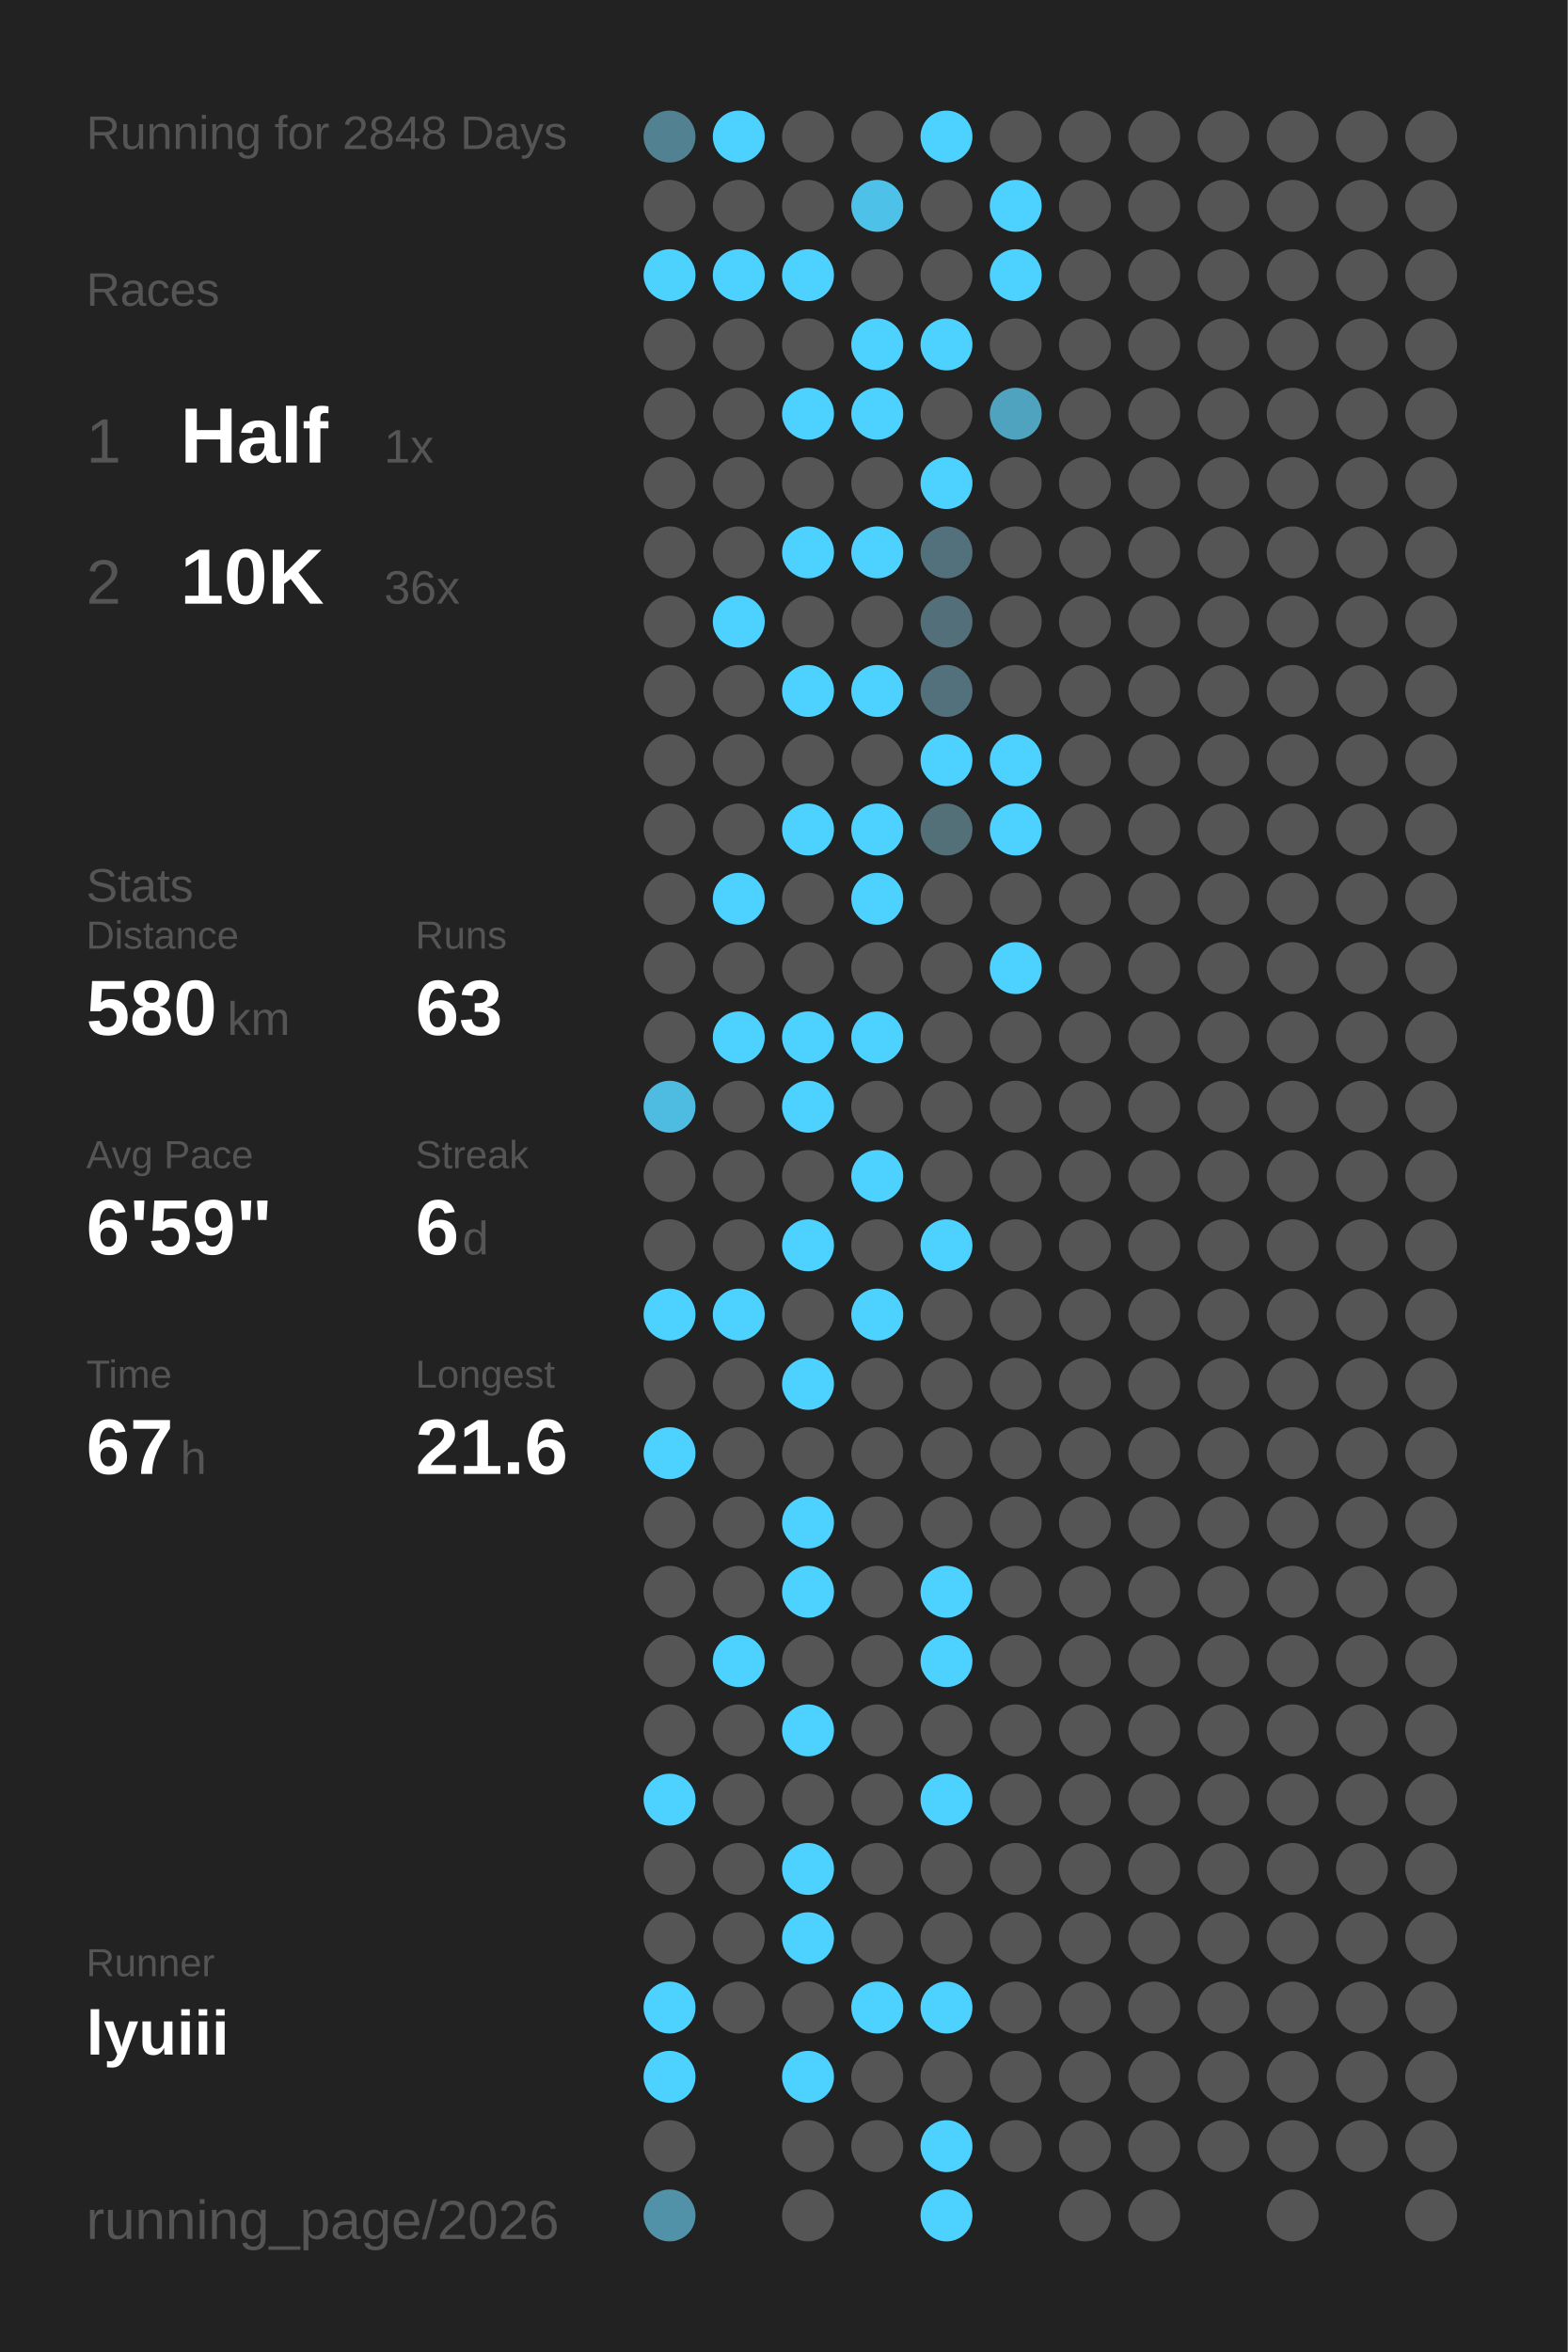
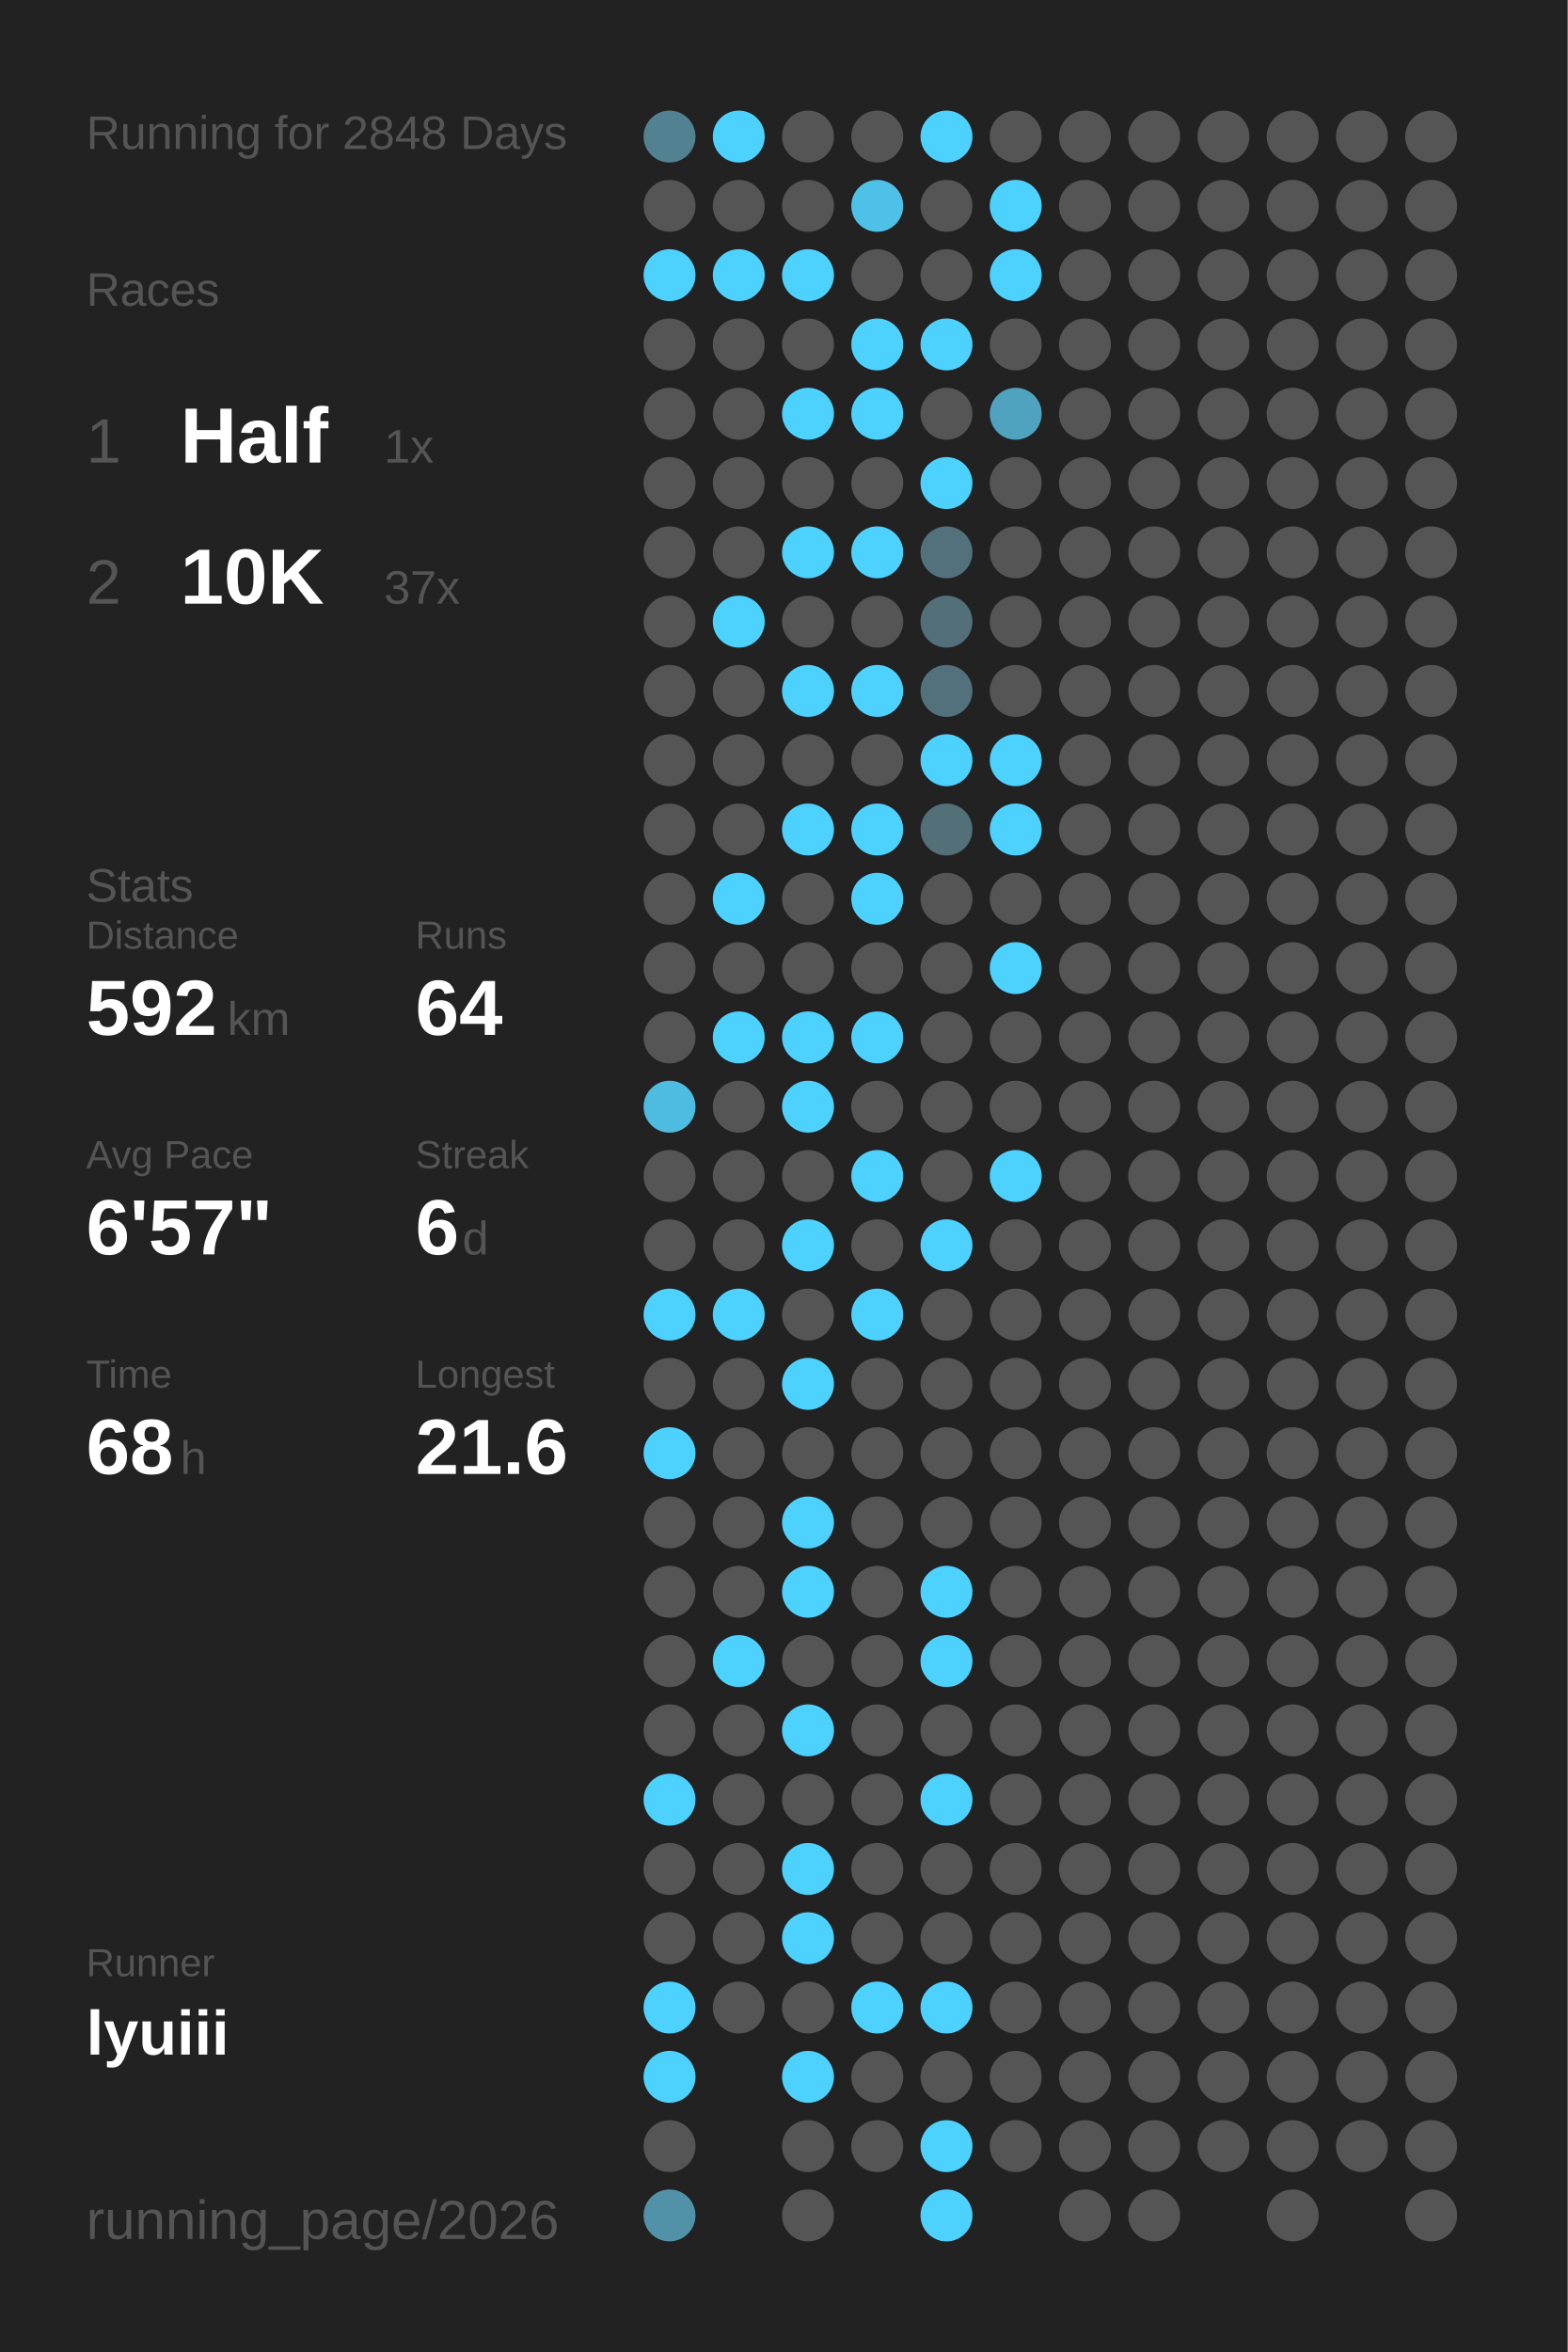
<svg xmlns="http://www.w3.org/2000/svg" baseProfile="full" height="300mm" version="1.1" viewBox="0,0,200,300" width="200mm">
  <defs />
  <rect fill="#222222" height="300" width="200" x="0" y="0" />
  <text fill="#555555" style="font-size:6px; font-family:Arial;" x="11" y="19">Running for 2848 Days</text>
  <text fill="#555555" style="font-size:6px; font-family:Arial;" x="11" y="39">Races</text>
  <text fill="#555555" style="font-size:8px; font-family:Arial;" x="11" y="59">1</text>
  <text fill="#FFFFFF" style="font-size:10px; font-family:Arial; font-weight:bold;" x="23" y="59">Half</text>
  <text fill="#555555" style="font-size:6px; font-family:Arial;" x="49" y="59">1x</text>
  <text fill="#555555" style="font-size:8px; font-family:Arial;" x="11" y="77">2</text>
  <text fill="#FFFFFF" style="font-size:10px; font-family:Arial; font-weight:bold;" x="23" y="77">10K</text>
-   <text fill="#555555" style="font-size:6px; font-family:Arial;" x="49" y="77">36x</text>
+   <text fill="#555555" style="font-size:6px; font-family:Arial;" x="49" y="77">37x</text>
  <text fill="#555555" style="font-size:6px; font-family:Arial;" x="11" y="115">Stats</text>
  <text fill="#555555" style="font-size:5px; font-family:Arial;" x="11" y="121">Distance</text>
-   <text fill="#FFFFFF" style="font-size:10px; font-family:Arial; font-weight:bold;" x="11" y="132">580</text>
+   <text fill="#FFFFFF" style="font-size:10px; font-family:Arial; font-weight:bold;" x="11" y="132">592</text>
  <text fill="#555555" style="font-size:6px; font-family:Arial;" x="29" y="132">km</text>
  <text fill="#555555" style="font-size:5px; font-family:Arial;" x="53" y="121">Runs</text>
-   <text fill="#FFFFFF" style="font-size:10px; font-family:Arial; font-weight:bold;" x="53" y="132">63</text>
+   <text fill="#FFFFFF" style="font-size:10px; font-family:Arial; font-weight:bold;" x="53" y="132">64</text>
  <text fill="#555555" style="font-size:5px; font-family:Arial;" x="11" y="149">Avg Pace</text>
-   <text fill="#FFFFFF" style="font-size:10px; font-family:Arial; font-weight:bold;" x="11" y="160">6'59"</text>
+   <text fill="#FFFFFF" style="font-size:10px; font-family:Arial; font-weight:bold;" x="11" y="160">6'57"</text>
  <text fill="#555555" style="font-size:5px; font-family:Arial;" x="53" y="149">Streak</text>
  <text fill="#FFFFFF" style="font-size:10px; font-family:Arial; font-weight:bold;" x="53" y="160">6</text>
  <text fill="#555555" style="font-size:6px; font-family:Arial;" x="59" y="160">d</text>
  <text fill="#555555" style="font-size:5px; font-family:Arial;" x="11" y="177">Time</text>
-   <text fill="#FFFFFF" style="font-size:10px; font-family:Arial; font-weight:bold;" x="11" y="188">67</text>
+   <text fill="#FFFFFF" style="font-size:10px; font-family:Arial; font-weight:bold;" x="11" y="188">68</text>
  <text fill="#555555" style="font-size:6px; font-family:Arial;" x="23" y="188">h</text>
  <text fill="#555555" style="font-size:5px; font-family:Arial;" x="53" y="177">Longest</text>
  <text fill="#FFFFFF" style="font-size:10px; font-family:Arial; font-weight:bold;" x="53" y="188">21.6</text>
  <text fill="#555555" style="font-size:5px; font-family:Arial;" x="11" y="252.065">Runner</text>
  <text fill="#FFFFFF" style="font-size:8px; font-family:Arial; font-weight:bold;" x="11" y="262.065">lyuiii</text>
  <text fill="#555555" style="font-size:7px; font-family:Arial;" x="11" y="285.581">running_page/2026</text>
  <circle cx="85.417" cy="17.419" fill="#528191" r="3.312" />
  <circle cx="85.417" cy="26.258" fill="#555555" r="3.312" />
  <circle cx="85.417" cy="35.097" fill="#4dd1fd" r="3.312" />
  <circle cx="85.417" cy="43.935" fill="#555555" r="3.312" />
  <circle cx="85.417" cy="52.774" fill="#555555" r="3.312" />
  <circle cx="85.417" cy="61.613" fill="#555555" r="3.312" />
  <circle cx="85.417" cy="70.452" fill="#555555" r="3.312" />
  <circle cx="85.417" cy="79.29" fill="#555555" r="3.312" />
  <circle cx="85.417" cy="88.129" fill="#555555" r="3.312" />
  <circle cx="85.417" cy="96.968" fill="#555555" r="3.312" />
  <circle cx="85.417" cy="105.806" fill="#555555" r="3.312" />
  <circle cx="85.417" cy="114.645" fill="#555555" r="3.312" />
  <circle cx="85.417" cy="123.484" fill="#555555" r="3.312" />
  <circle cx="85.417" cy="132.323" fill="#555555" r="3.312" />
  <circle cx="85.417" cy="141.161" fill="#4ebbe0" r="3.312" />
  <circle cx="85.417" cy="150" fill="#555555" r="3.312" />
  <circle cx="85.417" cy="158.839" fill="#555555" r="3.312" />
  <circle cx="85.417" cy="167.677" fill="#4dd1fe" r="3.312" />
  <circle cx="85.417" cy="176.516" fill="#555555" r="3.312" />
  <circle cx="85.417" cy="185.355" fill="#4dd1fe" r="3.312" />
  <circle cx="85.417" cy="194.194" fill="#555555" r="3.312" />
  <circle cx="85.417" cy="203.032" fill="#555555" r="3.312" />
  <circle cx="85.417" cy="211.871" fill="#555555" r="3.312" />
  <circle cx="85.417" cy="220.71" fill="#555555" r="3.312" />
  <circle cx="85.417" cy="229.548" fill="#4DD2FF" r="3.312" />
  <circle cx="85.417" cy="238.387" fill="#555555" r="3.312" />
  <circle cx="85.417" cy="247.226" fill="#555555" r="3.312" />
  <circle cx="85.417" cy="256.065" fill="#4DD2FF" r="3.312" />
  <circle cx="85.417" cy="264.903" fill="#4DD2FF" r="3.312" />
  <circle cx="85.417" cy="273.742" fill="#555555" r="3.312" />
  <circle cx="85.417" cy="282.581" fill="#5192a8" r="3.312" />
  <circle cx="94.25" cy="17.419" fill="#4DD2FF" r="3.312" />
  <circle cx="94.25" cy="26.258" fill="#555555" r="3.312" />
  <circle cx="94.25" cy="35.097" fill="#4DD2FF" r="3.312" />
  <circle cx="94.25" cy="43.935" fill="#555555" r="3.312" />
  <circle cx="94.25" cy="52.774" fill="#555555" r="3.312" />
  <circle cx="94.25" cy="61.613" fill="#555555" r="3.312" />
  <circle cx="94.25" cy="70.452" fill="#555555" r="3.312" />
  <circle cx="94.25" cy="79.29" fill="#4DD2FF" r="3.312" />
  <circle cx="94.25" cy="88.129" fill="#555555" r="3.312" />
  <circle cx="94.25" cy="96.968" fill="#555555" r="3.312" />
  <circle cx="94.25" cy="105.806" fill="#555555" r="3.312" />
  <circle cx="94.25" cy="114.645" fill="#4DD2FF" r="3.312" />
  <circle cx="94.25" cy="123.484" fill="#555555" r="3.312" />
  <circle cx="94.25" cy="132.323" fill="#4DD2FF" r="3.312" />
  <circle cx="94.25" cy="141.161" fill="#555555" r="3.312" />
  <circle cx="94.25" cy="150" fill="#555555" r="3.312" />
  <circle cx="94.25" cy="158.839" fill="#555555" r="3.312" />
  <circle cx="94.25" cy="167.677" fill="#4DD2FF" r="3.312" />
  <circle cx="94.25" cy="176.516" fill="#555555" r="3.312" />
  <circle cx="94.25" cy="185.355" fill="#555555" r="3.312" />
  <circle cx="94.25" cy="194.194" fill="#555555" r="3.312" />
  <circle cx="94.25" cy="203.032" fill="#555555" r="3.312" />
  <circle cx="94.25" cy="211.871" fill="#4DD2FF" r="3.312" />
  <circle cx="94.25" cy="220.71" fill="#555555" r="3.312" />
  <circle cx="94.25" cy="229.548" fill="#555555" r="3.312" />
  <circle cx="94.25" cy="238.387" fill="#555555" r="3.312" />
  <circle cx="94.25" cy="247.226" fill="#555555" r="3.312" />
  <circle cx="94.25" cy="256.065" fill="#555555" r="3.312" />
  <circle cx="103.083" cy="17.419" fill="#555555" r="3.312" />
  <circle cx="103.083" cy="26.258" fill="#555555" r="3.312" />
  <circle cx="103.083" cy="35.097" fill="#4DD2FF" r="3.312" />
  <circle cx="103.083" cy="43.935" fill="#555555" r="3.312" />
  <circle cx="103.083" cy="52.774" fill="#4DD2FF" r="3.312" />
  <circle cx="103.083" cy="61.613" fill="#555555" r="3.312" />
  <circle cx="103.083" cy="70.452" fill="#4DD2FF" r="3.312" />
  <circle cx="103.083" cy="79.29" fill="#555555" r="3.312" />
  <circle cx="103.083" cy="88.129" fill="#4DD2FF" r="3.312" />
  <circle cx="103.083" cy="96.968" fill="#555555" r="3.312" />
  <circle cx="103.083" cy="105.806" fill="#4DD2FF" r="3.312" />
  <circle cx="103.083" cy="114.645" fill="#555555" r="3.312" />
  <circle cx="103.083" cy="123.484" fill="#555555" r="3.312" />
  <circle cx="103.083" cy="132.323" fill="#4DD2FF" r="3.312" />
  <circle cx="103.083" cy="141.161" fill="#4DD2FF" r="3.312" />
  <circle cx="103.083" cy="150" fill="#555555" r="3.312" />
  <circle cx="103.083" cy="158.839" fill="#4DD2FF" r="3.312" />
  <circle cx="103.083" cy="167.677" fill="#555555" r="3.312" />
  <circle cx="103.083" cy="176.516" fill="#4DD2FF" r="3.312" />
  <circle cx="103.083" cy="185.355" fill="#555555" r="3.312" />
  <circle cx="103.083" cy="194.194" fill="#4DD2FF" r="3.312" />
  <circle cx="103.083" cy="203.032" fill="#4DD2FF" r="3.312" />
  <circle cx="103.083" cy="211.871" fill="#555555" r="3.312" />
  <circle cx="103.083" cy="220.71" fill="#4DD2FF" r="3.312" />
  <circle cx="103.083" cy="229.548" fill="#555555" r="3.312" />
  <circle cx="103.083" cy="238.387" fill="#4DD2FF" r="3.312" />
  <circle cx="103.083" cy="247.226" fill="#4DD2FF" r="3.312" />
  <circle cx="103.083" cy="256.065" fill="#555555" r="3.312" />
  <circle cx="103.083" cy="264.903" fill="#4DD2FF" r="3.312" />
  <circle cx="103.083" cy="273.742" fill="#555555" r="3.312" />
  <circle cx="103.083" cy="282.581" fill="#555555" r="3.312" />
  <circle cx="111.917" cy="17.419" fill="#555555" r="3.312" />
  <circle cx="111.917" cy="26.258" fill="#4ec1e8" r="3.312" />
  <circle cx="111.917" cy="35.097" fill="#555555" r="3.312" />
  <circle cx="111.917" cy="43.935" fill="#4DD2FF" r="3.312" />
  <circle cx="111.917" cy="52.774" fill="#4DD2FF" r="3.312" />
  <circle cx="111.917" cy="61.613" fill="#555555" r="3.312" />
  <circle cx="111.917" cy="70.452" fill="#4DD2FF" r="3.312" />
  <circle cx="111.917" cy="79.29" fill="#555555" r="3.312" />
  <circle cx="111.917" cy="88.129" fill="#4DD2FF" r="3.312" />
  <circle cx="111.917" cy="96.968" fill="#555555" r="3.312" />
  <circle cx="111.917" cy="105.806" fill="#4DD2FF" r="3.312" />
  <circle cx="111.917" cy="114.645" fill="#4DD2FF" r="3.312" />
  <circle cx="111.917" cy="123.484" fill="#555555" r="3.312" />
  <circle cx="111.917" cy="132.323" fill="#4DD2FF" r="3.312" />
  <circle cx="111.917" cy="141.161" fill="#555555" r="3.312" />
  <circle cx="111.917" cy="150" fill="#4DD2FF" r="3.312" />
  <circle cx="111.917" cy="158.839" fill="#555555" r="3.312" />
  <circle cx="111.917" cy="167.677" fill="#4DD2FF" r="3.312" />
  <circle cx="111.917" cy="176.516" fill="#555555" r="3.312" />
  <circle cx="111.917" cy="185.355" fill="#555555" r="3.312" />
  <circle cx="111.917" cy="194.194" fill="#555555" r="3.312" />
  <circle cx="111.917" cy="203.032" fill="#555555" r="3.312" />
  <circle cx="111.917" cy="211.871" fill="#555555" r="3.312" />
  <circle cx="111.917" cy="220.71" fill="#555555" r="3.312" />
  <circle cx="111.917" cy="229.548" fill="#555555" r="3.312" />
  <circle cx="111.917" cy="238.387" fill="#555555" r="3.312" />
  <circle cx="111.917" cy="247.226" fill="#555555" r="3.312" />
  <circle cx="111.917" cy="256.065" fill="#4DD2FF" r="3.312" />
  <circle cx="111.917" cy="264.903" fill="#555555" r="3.312" />
  <circle cx="111.917" cy="273.742" fill="#555555" r="3.312" />
  <circle cx="120.75" cy="17.419" fill="#4DD2FF" r="3.312" />
  <circle cx="120.75" cy="26.258" fill="#555555" r="3.312" />
  <circle cx="120.75" cy="35.097" fill="#555555" r="3.312" />
  <circle cx="120.75" cy="43.935" fill="#4DD2FF" r="3.312" />
  <circle cx="120.75" cy="52.774" fill="#555555" r="3.312" />
  <circle cx="120.75" cy="61.613" fill="#4DD2FF" r="3.312" />
  <circle cx="120.75" cy="70.452" fill="#53717c" r="3.312" />
  <circle cx="120.75" cy="79.29" fill="#53707a" r="3.312" />
  <circle cx="120.75" cy="88.129" fill="#53717c" r="3.312" />
  <circle cx="120.75" cy="96.968" fill="#4DD2FF" r="3.312" />
  <circle cx="120.75" cy="105.806" fill="#536f78" r="3.312" />
  <circle cx="120.75" cy="114.645" fill="#555555" r="3.312" />
  <circle cx="120.75" cy="123.484" fill="#555555" r="3.312" />
  <circle cx="120.75" cy="132.323" fill="#555555" r="3.312" />
  <circle cx="120.75" cy="141.161" fill="#555555" r="3.312" />
  <circle cx="120.75" cy="150" fill="#555555" r="3.312" />
  <circle cx="120.75" cy="158.839" fill="#4DD2FF" r="3.312" />
  <circle cx="120.75" cy="167.677" fill="#555555" r="3.312" />
  <circle cx="120.75" cy="176.516" fill="#555555" r="3.312" />
  <circle cx="120.75" cy="185.355" fill="#555555" r="3.312" />
  <circle cx="120.75" cy="194.194" fill="#555555" r="3.312" />
  <circle cx="120.75" cy="203.032" fill="#4DD2FF" r="3.312" />
  <circle cx="120.75" cy="211.871" fill="#4DD2FF" r="3.312" />
  <circle cx="120.75" cy="220.71" fill="#555555" r="3.312" />
  <circle cx="120.75" cy="229.548" fill="#4DD2FF" r="3.312" />
  <circle cx="120.75" cy="238.387" fill="#555555" r="3.312" />
  <circle cx="120.75" cy="247.226" fill="#555555" r="3.312" />
  <circle cx="120.75" cy="256.065" fill="#4DD2FF" r="3.312" />
  <circle cx="120.75" cy="264.903" fill="#555555" r="3.312" />
  <circle cx="120.75" cy="273.742" fill="#4DD2FF" r="3.312" />
  <circle cx="120.75" cy="282.581" fill="#4DD2FF" r="3.312" />
  <circle cx="129.583" cy="17.419" fill="#555555" r="3.312" />
  <circle cx="129.583" cy="26.258" fill="#4DD2FF" r="3.312" />
  <circle cx="129.583" cy="35.097" fill="#4DD2FF" r="3.312" />
  <circle cx="129.583" cy="43.935" fill="#555555" r="3.312" />
  <circle cx="129.583" cy="52.774" fill="#4fa3bf" r="3.312" />
  <circle cx="129.583" cy="61.613" fill="#555555" r="3.312" />
  <circle cx="129.583" cy="70.452" fill="#555555" r="3.312" />
  <circle cx="129.583" cy="79.29" fill="#555555" r="3.312" />
  <circle cx="129.583" cy="88.129" fill="#555555" r="3.312" />
  <circle cx="129.583" cy="96.968" fill="#4DD2FF" r="3.312" />
  <circle cx="129.583" cy="105.806" fill="#4DD2FF" r="3.312" />
  <circle cx="129.583" cy="114.645" fill="#555555" r="3.312" />
  <circle cx="129.583" cy="123.484" fill="#4DD2FF" r="3.312" />
  <circle cx="129.583" cy="132.323" fill="#555555" r="3.312" />
  <circle cx="129.583" cy="141.161" fill="#555555" r="3.312" />
-   <circle cx="129.583" cy="150" fill="#555555" r="3.312" />
+   <circle cx="129.583" cy="150" fill="#4DD2FF" r="3.312" />
  <circle cx="129.583" cy="158.839" fill="#555555" r="3.312" />
  <circle cx="129.583" cy="167.677" fill="#555555" r="3.312" />
  <circle cx="129.583" cy="176.516" fill="#555555" r="3.312" />
  <circle cx="129.583" cy="185.355" fill="#555555" r="3.312" />
  <circle cx="129.583" cy="194.194" fill="#555555" r="3.312" />
  <circle cx="129.583" cy="203.032" fill="#555555" r="3.312" />
  <circle cx="129.583" cy="211.871" fill="#555555" r="3.312" />
  <circle cx="129.583" cy="220.71" fill="#555555" r="3.312" />
  <circle cx="129.583" cy="229.548" fill="#555555" r="3.312" />
  <circle cx="129.583" cy="238.387" fill="#555555" r="3.312" />
  <circle cx="129.583" cy="247.226" fill="#555555" r="3.312" />
  <circle cx="129.583" cy="256.065" fill="#555555" r="3.312" />
  <circle cx="129.583" cy="264.903" fill="#555555" r="3.312" />
  <circle cx="129.583" cy="273.742" fill="#555555" r="3.312" />
  <circle cx="138.417" cy="17.419" fill="#555555" r="3.312" />
  <circle cx="138.417" cy="26.258" fill="#555555" r="3.312" />
  <circle cx="138.417" cy="35.097" fill="#555555" r="3.312" />
  <circle cx="138.417" cy="43.935" fill="#555555" r="3.312" />
  <circle cx="138.417" cy="52.774" fill="#555555" r="3.312" />
  <circle cx="138.417" cy="61.613" fill="#555555" r="3.312" />
  <circle cx="138.417" cy="70.452" fill="#555555" r="3.312" />
  <circle cx="138.417" cy="79.29" fill="#555555" r="3.312" />
  <circle cx="138.417" cy="88.129" fill="#555555" r="3.312" />
  <circle cx="138.417" cy="96.968" fill="#555555" r="3.312" />
  <circle cx="138.417" cy="105.806" fill="#555555" r="3.312" />
  <circle cx="138.417" cy="114.645" fill="#555555" r="3.312" />
  <circle cx="138.417" cy="123.484" fill="#555555" r="3.312" />
  <circle cx="138.417" cy="132.323" fill="#555555" r="3.312" />
  <circle cx="138.417" cy="141.161" fill="#555555" r="3.312" />
  <circle cx="138.417" cy="150" fill="#555555" r="3.312" />
  <circle cx="138.417" cy="158.839" fill="#555555" r="3.312" />
  <circle cx="138.417" cy="167.677" fill="#555555" r="3.312" />
  <circle cx="138.417" cy="176.516" fill="#555555" r="3.312" />
  <circle cx="138.417" cy="185.355" fill="#555555" r="3.312" />
  <circle cx="138.417" cy="194.194" fill="#555555" r="3.312" />
  <circle cx="138.417" cy="203.032" fill="#555555" r="3.312" />
  <circle cx="138.417" cy="211.871" fill="#555555" r="3.312" />
  <circle cx="138.417" cy="220.71" fill="#555555" r="3.312" />
  <circle cx="138.417" cy="229.548" fill="#555555" r="3.312" />
  <circle cx="138.417" cy="238.387" fill="#555555" r="3.312" />
  <circle cx="138.417" cy="247.226" fill="#555555" r="3.312" />
  <circle cx="138.417" cy="256.065" fill="#555555" r="3.312" />
  <circle cx="138.417" cy="264.903" fill="#555555" r="3.312" />
  <circle cx="138.417" cy="273.742" fill="#555555" r="3.312" />
  <circle cx="138.417" cy="282.581" fill="#555555" r="3.312" />
  <circle cx="147.25" cy="17.419" fill="#555555" r="3.312" />
  <circle cx="147.25" cy="26.258" fill="#555555" r="3.312" />
  <circle cx="147.25" cy="35.097" fill="#555555" r="3.312" />
  <circle cx="147.25" cy="43.935" fill="#555555" r="3.312" />
  <circle cx="147.25" cy="52.774" fill="#555555" r="3.312" />
  <circle cx="147.25" cy="61.613" fill="#555555" r="3.312" />
  <circle cx="147.25" cy="70.452" fill="#555555" r="3.312" />
  <circle cx="147.25" cy="79.29" fill="#555555" r="3.312" />
  <circle cx="147.25" cy="88.129" fill="#555555" r="3.312" />
  <circle cx="147.25" cy="96.968" fill="#555555" r="3.312" />
  <circle cx="147.25" cy="105.806" fill="#555555" r="3.312" />
  <circle cx="147.25" cy="114.645" fill="#555555" r="3.312" />
  <circle cx="147.25" cy="123.484" fill="#555555" r="3.312" />
  <circle cx="147.25" cy="132.323" fill="#555555" r="3.312" />
  <circle cx="147.25" cy="141.161" fill="#555555" r="3.312" />
  <circle cx="147.25" cy="150" fill="#555555" r="3.312" />
  <circle cx="147.25" cy="158.839" fill="#555555" r="3.312" />
  <circle cx="147.25" cy="167.677" fill="#555555" r="3.312" />
  <circle cx="147.25" cy="176.516" fill="#555555" r="3.312" />
  <circle cx="147.25" cy="185.355" fill="#555555" r="3.312" />
  <circle cx="147.25" cy="194.194" fill="#555555" r="3.312" />
  <circle cx="147.25" cy="203.032" fill="#555555" r="3.312" />
  <circle cx="147.25" cy="211.871" fill="#555555" r="3.312" />
  <circle cx="147.25" cy="220.71" fill="#555555" r="3.312" />
  <circle cx="147.25" cy="229.548" fill="#555555" r="3.312" />
  <circle cx="147.25" cy="238.387" fill="#555555" r="3.312" />
  <circle cx="147.25" cy="247.226" fill="#555555" r="3.312" />
  <circle cx="147.25" cy="256.065" fill="#555555" r="3.312" />
  <circle cx="147.25" cy="264.903" fill="#555555" r="3.312" />
  <circle cx="147.25" cy="273.742" fill="#555555" r="3.312" />
  <circle cx="147.25" cy="282.581" fill="#555555" r="3.312" />
  <circle cx="156.083" cy="17.419" fill="#555555" r="3.312" />
  <circle cx="156.083" cy="26.258" fill="#555555" r="3.312" />
  <circle cx="156.083" cy="35.097" fill="#555555" r="3.312" />
  <circle cx="156.083" cy="43.935" fill="#555555" r="3.312" />
  <circle cx="156.083" cy="52.774" fill="#555555" r="3.312" />
  <circle cx="156.083" cy="61.613" fill="#555555" r="3.312" />
  <circle cx="156.083" cy="70.452" fill="#555555" r="3.312" />
  <circle cx="156.083" cy="79.29" fill="#555555" r="3.312" />
  <circle cx="156.083" cy="88.129" fill="#555555" r="3.312" />
  <circle cx="156.083" cy="96.968" fill="#555555" r="3.312" />
  <circle cx="156.083" cy="105.806" fill="#555555" r="3.312" />
  <circle cx="156.083" cy="114.645" fill="#555555" r="3.312" />
  <circle cx="156.083" cy="123.484" fill="#555555" r="3.312" />
  <circle cx="156.083" cy="132.323" fill="#555555" r="3.312" />
  <circle cx="156.083" cy="141.161" fill="#555555" r="3.312" />
  <circle cx="156.083" cy="150" fill="#555555" r="3.312" />
  <circle cx="156.083" cy="158.839" fill="#555555" r="3.312" />
  <circle cx="156.083" cy="167.677" fill="#555555" r="3.312" />
  <circle cx="156.083" cy="176.516" fill="#555555" r="3.312" />
  <circle cx="156.083" cy="185.355" fill="#555555" r="3.312" />
  <circle cx="156.083" cy="194.194" fill="#555555" r="3.312" />
  <circle cx="156.083" cy="203.032" fill="#555555" r="3.312" />
  <circle cx="156.083" cy="211.871" fill="#555555" r="3.312" />
  <circle cx="156.083" cy="220.71" fill="#555555" r="3.312" />
  <circle cx="156.083" cy="229.548" fill="#555555" r="3.312" />
  <circle cx="156.083" cy="238.387" fill="#555555" r="3.312" />
  <circle cx="156.083" cy="247.226" fill="#555555" r="3.312" />
  <circle cx="156.083" cy="256.065" fill="#555555" r="3.312" />
  <circle cx="156.083" cy="264.903" fill="#555555" r="3.312" />
  <circle cx="156.083" cy="273.742" fill="#555555" r="3.312" />
  <circle cx="164.917" cy="17.419" fill="#555555" r="3.312" />
  <circle cx="164.917" cy="26.258" fill="#555555" r="3.312" />
  <circle cx="164.917" cy="35.097" fill="#555555" r="3.312" />
  <circle cx="164.917" cy="43.935" fill="#555555" r="3.312" />
  <circle cx="164.917" cy="52.774" fill="#555555" r="3.312" />
  <circle cx="164.917" cy="61.613" fill="#555555" r="3.312" />
  <circle cx="164.917" cy="70.452" fill="#555555" r="3.312" />
  <circle cx="164.917" cy="79.29" fill="#555555" r="3.312" />
  <circle cx="164.917" cy="88.129" fill="#555555" r="3.312" />
  <circle cx="164.917" cy="96.968" fill="#555555" r="3.312" />
  <circle cx="164.917" cy="105.806" fill="#555555" r="3.312" />
  <circle cx="164.917" cy="114.645" fill="#555555" r="3.312" />
  <circle cx="164.917" cy="123.484" fill="#555555" r="3.312" />
  <circle cx="164.917" cy="132.323" fill="#555555" r="3.312" />
  <circle cx="164.917" cy="141.161" fill="#555555" r="3.312" />
  <circle cx="164.917" cy="150" fill="#555555" r="3.312" />
  <circle cx="164.917" cy="158.839" fill="#555555" r="3.312" />
  <circle cx="164.917" cy="167.677" fill="#555555" r="3.312" />
  <circle cx="164.917" cy="176.516" fill="#555555" r="3.312" />
  <circle cx="164.917" cy="185.355" fill="#555555" r="3.312" />
  <circle cx="164.917" cy="194.194" fill="#555555" r="3.312" />
  <circle cx="164.917" cy="203.032" fill="#555555" r="3.312" />
  <circle cx="164.917" cy="211.871" fill="#555555" r="3.312" />
  <circle cx="164.917" cy="220.71" fill="#555555" r="3.312" />
  <circle cx="164.917" cy="229.548" fill="#555555" r="3.312" />
  <circle cx="164.917" cy="238.387" fill="#555555" r="3.312" />
  <circle cx="164.917" cy="247.226" fill="#555555" r="3.312" />
  <circle cx="164.917" cy="256.065" fill="#555555" r="3.312" />
  <circle cx="164.917" cy="264.903" fill="#555555" r="3.312" />
  <circle cx="164.917" cy="273.742" fill="#555555" r="3.312" />
  <circle cx="164.917" cy="282.581" fill="#555555" r="3.312" />
  <circle cx="173.75" cy="17.419" fill="#555555" r="3.312" />
  <circle cx="173.75" cy="26.258" fill="#555555" r="3.312" />
  <circle cx="173.75" cy="35.097" fill="#555555" r="3.312" />
  <circle cx="173.75" cy="43.935" fill="#555555" r="3.312" />
  <circle cx="173.75" cy="52.774" fill="#555555" r="3.312" />
  <circle cx="173.75" cy="61.613" fill="#555555" r="3.312" />
  <circle cx="173.75" cy="70.452" fill="#555555" r="3.312" />
  <circle cx="173.75" cy="79.29" fill="#555555" r="3.312" />
  <circle cx="173.75" cy="88.129" fill="#555555" r="3.312" />
  <circle cx="173.75" cy="96.968" fill="#555555" r="3.312" />
  <circle cx="173.75" cy="105.806" fill="#555555" r="3.312" />
  <circle cx="173.75" cy="114.645" fill="#555555" r="3.312" />
  <circle cx="173.75" cy="123.484" fill="#555555" r="3.312" />
  <circle cx="173.75" cy="132.323" fill="#555555" r="3.312" />
  <circle cx="173.75" cy="141.161" fill="#555555" r="3.312" />
  <circle cx="173.75" cy="150" fill="#555555" r="3.312" />
  <circle cx="173.75" cy="158.839" fill="#555555" r="3.312" />
  <circle cx="173.75" cy="167.677" fill="#555555" r="3.312" />
  <circle cx="173.75" cy="176.516" fill="#555555" r="3.312" />
  <circle cx="173.75" cy="185.355" fill="#555555" r="3.312" />
  <circle cx="173.75" cy="194.194" fill="#555555" r="3.312" />
  <circle cx="173.75" cy="203.032" fill="#555555" r="3.312" />
  <circle cx="173.75" cy="211.871" fill="#555555" r="3.312" />
  <circle cx="173.75" cy="220.71" fill="#555555" r="3.312" />
  <circle cx="173.75" cy="229.548" fill="#555555" r="3.312" />
  <circle cx="173.75" cy="238.387" fill="#555555" r="3.312" />
  <circle cx="173.75" cy="247.226" fill="#555555" r="3.312" />
  <circle cx="173.75" cy="256.065" fill="#555555" r="3.312" />
  <circle cx="173.75" cy="264.903" fill="#555555" r="3.312" />
  <circle cx="173.75" cy="273.742" fill="#555555" r="3.312" />
  <circle cx="182.583" cy="17.419" fill="#555555" r="3.312" />
  <circle cx="182.583" cy="26.258" fill="#555555" r="3.312" />
  <circle cx="182.583" cy="35.097" fill="#555555" r="3.312" />
  <circle cx="182.583" cy="43.935" fill="#555555" r="3.312" />
  <circle cx="182.583" cy="52.774" fill="#555555" r="3.312" />
  <circle cx="182.583" cy="61.613" fill="#555555" r="3.312" />
  <circle cx="182.583" cy="70.452" fill="#555555" r="3.312" />
  <circle cx="182.583" cy="79.29" fill="#555555" r="3.312" />
  <circle cx="182.583" cy="88.129" fill="#555555" r="3.312" />
  <circle cx="182.583" cy="96.968" fill="#555555" r="3.312" />
  <circle cx="182.583" cy="105.806" fill="#555555" r="3.312" />
  <circle cx="182.583" cy="114.645" fill="#555555" r="3.312" />
  <circle cx="182.583" cy="123.484" fill="#555555" r="3.312" />
  <circle cx="182.583" cy="132.323" fill="#555555" r="3.312" />
  <circle cx="182.583" cy="141.161" fill="#555555" r="3.312" />
  <circle cx="182.583" cy="150" fill="#555555" r="3.312" />
  <circle cx="182.583" cy="158.839" fill="#555555" r="3.312" />
  <circle cx="182.583" cy="167.677" fill="#555555" r="3.312" />
  <circle cx="182.583" cy="176.516" fill="#555555" r="3.312" />
  <circle cx="182.583" cy="185.355" fill="#555555" r="3.312" />
  <circle cx="182.583" cy="194.194" fill="#555555" r="3.312" />
  <circle cx="182.583" cy="203.032" fill="#555555" r="3.312" />
  <circle cx="182.583" cy="211.871" fill="#555555" r="3.312" />
  <circle cx="182.583" cy="220.71" fill="#555555" r="3.312" />
  <circle cx="182.583" cy="229.548" fill="#555555" r="3.312" />
  <circle cx="182.583" cy="238.387" fill="#555555" r="3.312" />
  <circle cx="182.583" cy="247.226" fill="#555555" r="3.312" />
  <circle cx="182.583" cy="256.065" fill="#555555" r="3.312" />
  <circle cx="182.583" cy="264.903" fill="#555555" r="3.312" />
  <circle cx="182.583" cy="273.742" fill="#555555" r="3.312" />
  <circle cx="182.583" cy="282.581" fill="#555555" r="3.312" />
</svg>
